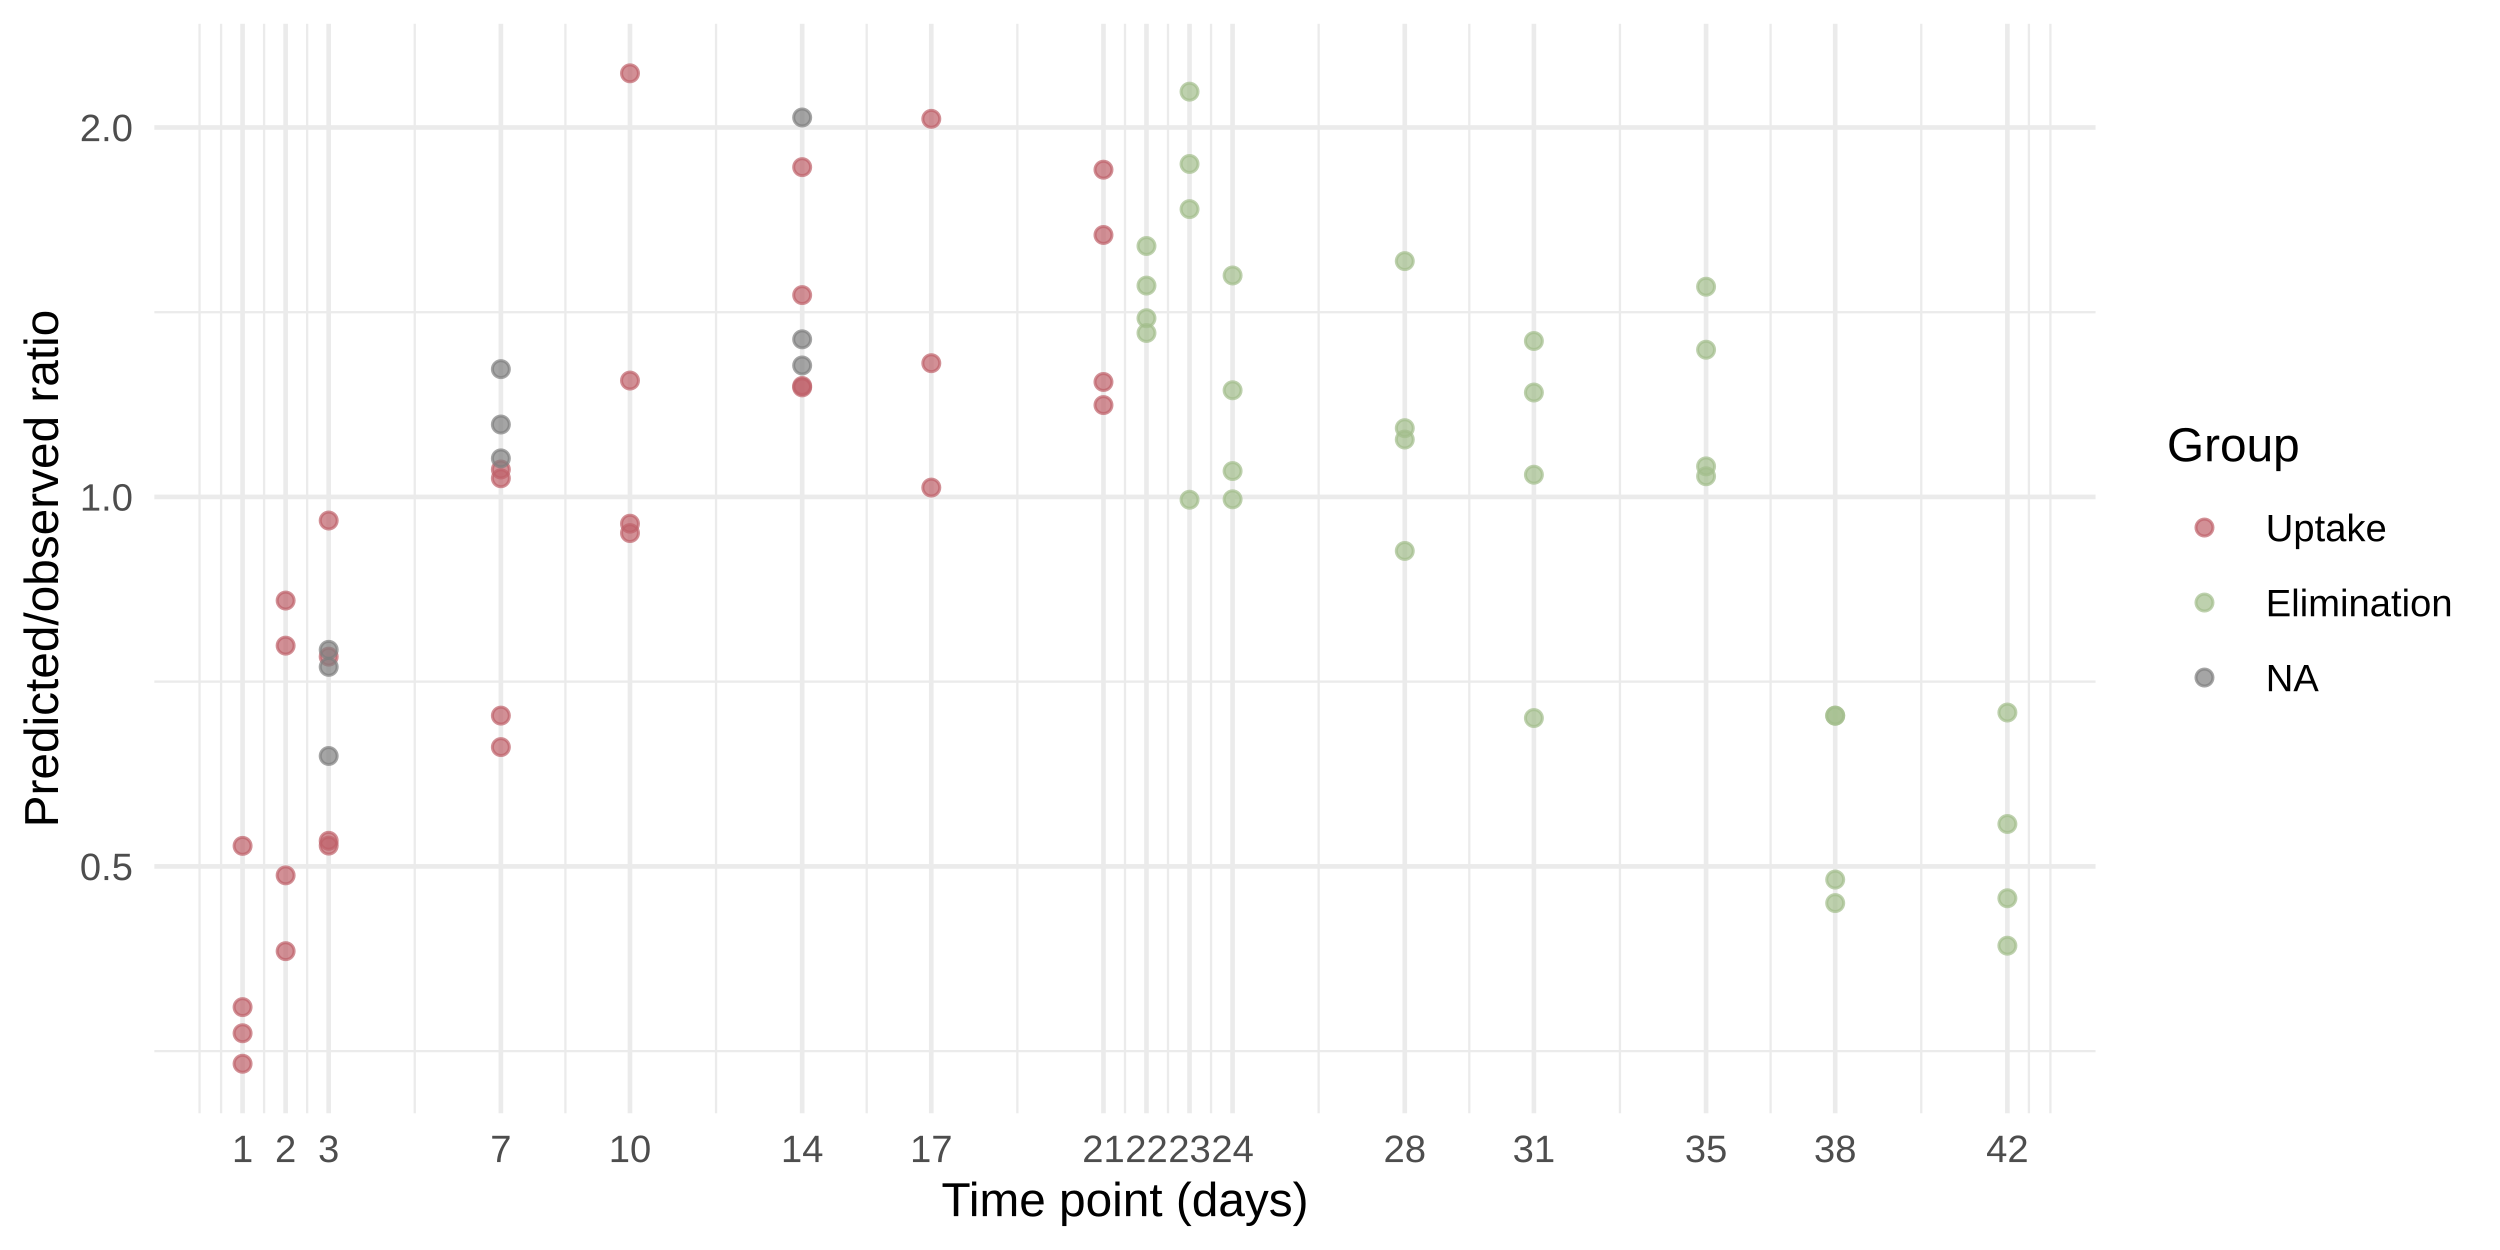
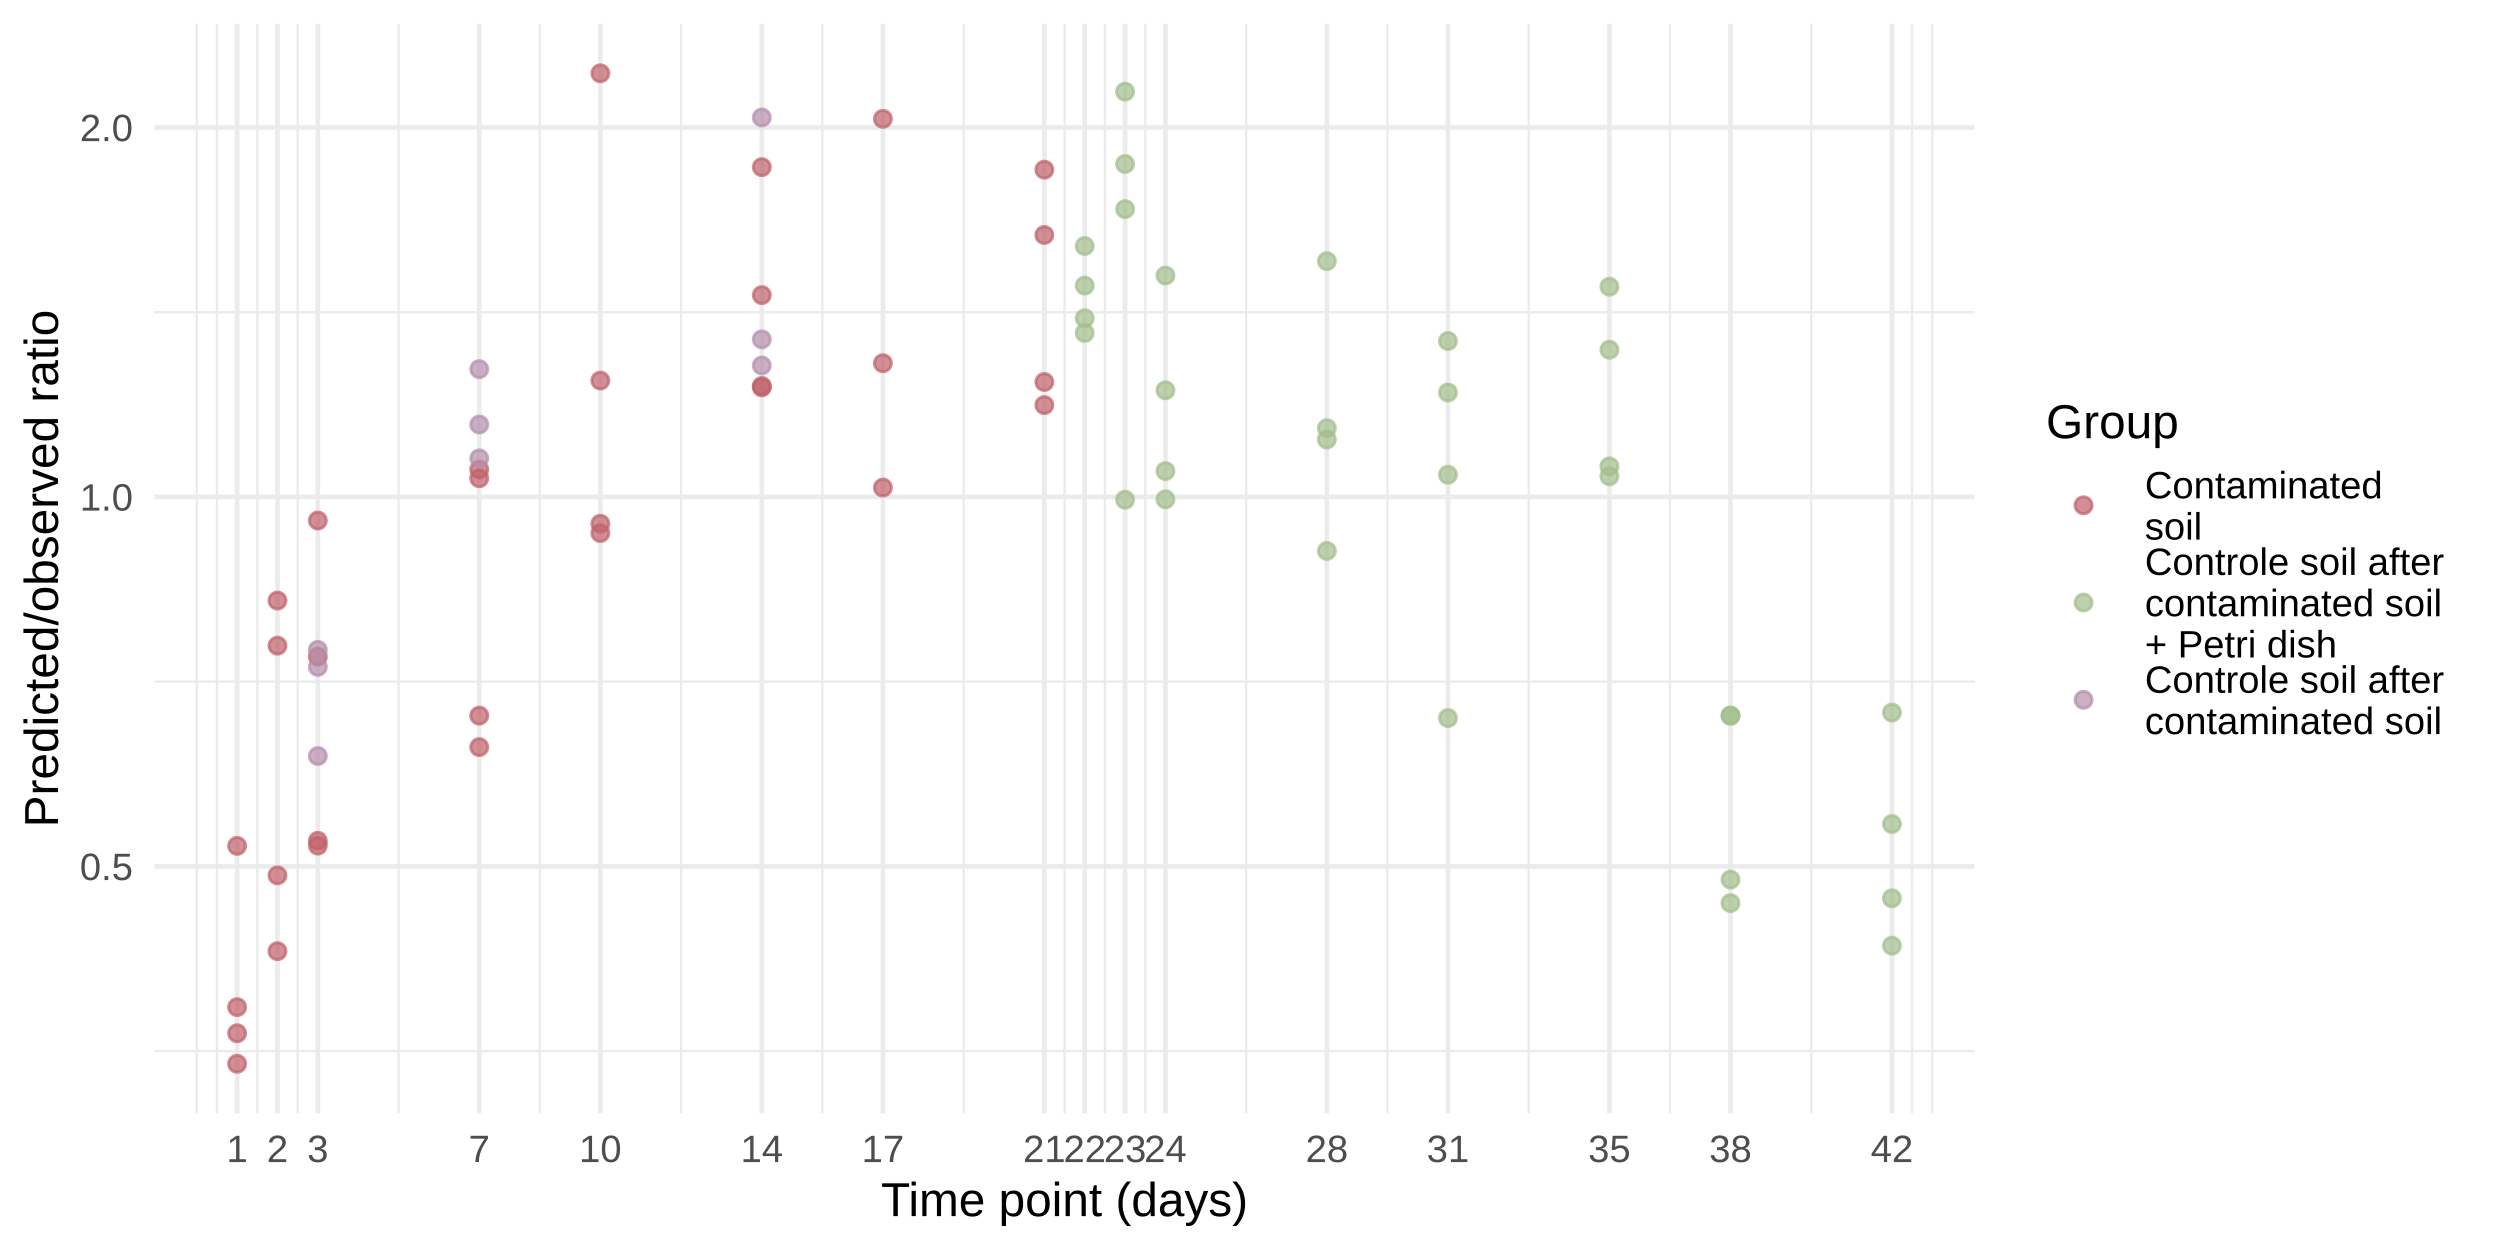
<svg xmlns="http://www.w3.org/2000/svg" width="576.00pt" height="288.00pt" viewBox="0 0 576.00 288.00">
  <g class="svglite">
    <defs>
      <style type="text/css">
    .svglite line, .svglite polyline, .svglite polygon, .svglite path, .svglite rect, .svglite circle {
      fill: none;
      stroke: #000000;
      stroke-linecap: round;
      stroke-linejoin: round;
      stroke-miterlimit: 10.00;
    }
    .svglite text {
      white-space: pre;
    }
    .svglite g.glyphgroup path {
      fill: inherit;
      stroke: none;
    }
  </style>
    </defs>
    <rect width="100%" height="100%" style="stroke: none; fill: #FFFFFF;" />
    <defs>
      <clipPath id="cpMC4wMHw1NzYuMDB8MC4wMHwyODguMDA=">
        <rect x="0.00" y="0.00" width="576.00" height="288.00" />
      </clipPath>
    </defs>
    <g clip-path="url(#cpMC4wMHw1NzYuMDB8MC4wMHwyODguMDA=)">
      <rect x="-0" y="0.00" width="576.00" height="288.00" style="stroke-width: 1.07; stroke: none; fill: #FFFFFF;" />
    </g>
    <defs>
-       <clipPath id="cpMzUuNTZ8NDgyLjgzfDUuNDh8MjU2LjUw">
-         <rect x="35.56" y="5.48" width="447.26" height="251.02" />
+       <clipPath id="cpMzUuNTZ8NDU0Ljk3fDUuNDh8MjU2LjUw">
+         <rect x="35.56" y="5.48" width="419.40" height="251.02" />
      </clipPath>
    </defs>
-     <g clip-path="url(#cpMzUuNTZ8NDgyLjgzfDUuNDh8MjU2LjUw)">
-       <polyline points="35.56,242.18 482.83,242.18 " style="stroke-width: 0.53; stroke: #EBEBEB; stroke-linecap: butt;" />
-       <polyline points="35.56,157.05 482.83,157.05 " style="stroke-width: 0.53; stroke: #EBEBEB; stroke-linecap: butt;" />
-       <polyline points="35.56,71.93 482.83,71.93 " style="stroke-width: 0.53; stroke: #EBEBEB; stroke-linecap: butt;" />
-       <polyline points="45.98,256.50 45.98,5.48 " style="stroke-width: 0.53; stroke: #EBEBEB; stroke-linecap: butt;" />
-       <polyline points="50.94,256.50 50.94,5.48 " style="stroke-width: 0.53; stroke: #EBEBEB; stroke-linecap: butt;" />
-       <polyline points="60.85,256.50 60.85,5.48 " style="stroke-width: 0.53; stroke: #EBEBEB; stroke-linecap: butt;" />
-       <polyline points="70.77,256.50 70.77,5.48 " style="stroke-width: 0.53; stroke: #EBEBEB; stroke-linecap: butt;" />
-       <polyline points="95.56,256.50 95.56,5.48 " style="stroke-width: 0.53; stroke: #EBEBEB; stroke-linecap: butt;" />
-       <polyline points="130.27,256.50 130.27,5.48 " style="stroke-width: 0.53; stroke: #EBEBEB; stroke-linecap: butt;" />
-       <polyline points="164.98,256.50 164.98,5.48 " style="stroke-width: 0.53; stroke: #EBEBEB; stroke-linecap: butt;" />
-       <polyline points="199.69,256.50 199.69,5.48 " style="stroke-width: 0.53; stroke: #EBEBEB; stroke-linecap: butt;" />
-       <polyline points="234.40,256.50 234.40,5.48 " style="stroke-width: 0.53; stroke: #EBEBEB; stroke-linecap: butt;" />
-       <polyline points="259.20,256.50 259.20,5.48 " style="stroke-width: 0.53; stroke: #EBEBEB; stroke-linecap: butt;" />
-       <polyline points="269.11,256.50 269.11,5.48 " style="stroke-width: 0.53; stroke: #EBEBEB; stroke-linecap: butt;" />
-       <polyline points="279.03,256.50 279.03,5.48 " style="stroke-width: 0.53; stroke: #EBEBEB; stroke-linecap: butt;" />
-       <polyline points="303.82,256.50 303.82,5.48 " style="stroke-width: 0.53; stroke: #EBEBEB; stroke-linecap: butt;" />
-       <polyline points="338.53,256.50 338.53,5.48 " style="stroke-width: 0.53; stroke: #EBEBEB; stroke-linecap: butt;" />
-       <polyline points="373.24,256.50 373.24,5.48 " style="stroke-width: 0.53; stroke: #EBEBEB; stroke-linecap: butt;" />
-       <polyline points="407.95,256.50 407.95,5.48 " style="stroke-width: 0.53; stroke: #EBEBEB; stroke-linecap: butt;" />
-       <polyline points="442.66,256.50 442.66,5.48 " style="stroke-width: 0.53; stroke: #EBEBEB; stroke-linecap: butt;" />
-       <polyline points="467.46,256.50 467.46,5.48 " style="stroke-width: 0.53; stroke: #EBEBEB; stroke-linecap: butt;" />
-       <polyline points="472.41,256.50 472.41,5.48 " style="stroke-width: 0.53; stroke: #EBEBEB; stroke-linecap: butt;" />
-       <polyline points="35.56,199.62 482.83,199.62 " style="stroke-width: 1.07; stroke: #EBEBEB; stroke-linecap: butt;" />
-       <polyline points="35.56,114.49 482.83,114.49 " style="stroke-width: 1.07; stroke: #EBEBEB; stroke-linecap: butt;" />
-       <polyline points="35.56,29.37 482.83,29.37 " style="stroke-width: 1.07; stroke: #EBEBEB; stroke-linecap: butt;" />
-       <polyline points="55.89,256.50 55.89,5.48 " style="stroke-width: 1.07; stroke: #EBEBEB; stroke-linecap: butt;" />
-       <polyline points="65.81,256.50 65.81,5.48 " style="stroke-width: 1.07; stroke: #EBEBEB; stroke-linecap: butt;" />
-       <polyline points="75.73,256.50 75.73,5.48 " style="stroke-width: 1.07; stroke: #EBEBEB; stroke-linecap: butt;" />
-       <polyline points="115.40,256.50 115.40,5.48 " style="stroke-width: 1.07; stroke: #EBEBEB; stroke-linecap: butt;" />
-       <polyline points="145.15,256.50 145.15,5.48 " style="stroke-width: 1.07; stroke: #EBEBEB; stroke-linecap: butt;" />
-       <polyline points="184.82,256.50 184.82,5.48 " style="stroke-width: 1.07; stroke: #EBEBEB; stroke-linecap: butt;" />
-       <polyline points="214.57,256.50 214.57,5.48 " style="stroke-width: 1.07; stroke: #EBEBEB; stroke-linecap: butt;" />
-       <polyline points="254.24,256.50 254.24,5.48 " style="stroke-width: 1.07; stroke: #EBEBEB; stroke-linecap: butt;" />
-       <polyline points="264.15,256.50 264.15,5.48 " style="stroke-width: 1.07; stroke: #EBEBEB; stroke-linecap: butt;" />
-       <polyline points="274.07,256.50 274.07,5.48 " style="stroke-width: 1.07; stroke: #EBEBEB; stroke-linecap: butt;" />
-       <polyline points="283.99,256.50 283.99,5.48 " style="stroke-width: 1.07; stroke: #EBEBEB; stroke-linecap: butt;" />
-       <polyline points="323.66,256.50 323.66,5.48 " style="stroke-width: 1.07; stroke: #EBEBEB; stroke-linecap: butt;" />
-       <polyline points="353.41,256.50 353.41,5.48 " style="stroke-width: 1.07; stroke: #EBEBEB; stroke-linecap: butt;" />
-       <polyline points="393.08,256.50 393.08,5.48 " style="stroke-width: 1.07; stroke: #EBEBEB; stroke-linecap: butt;" />
-       <polyline points="422.83,256.50 422.83,5.48 " style="stroke-width: 1.07; stroke: #EBEBEB; stroke-linecap: butt;" />
-       <polyline points="462.50,256.50 462.50,5.48 " style="stroke-width: 1.07; stroke: #EBEBEB; stroke-linecap: butt;" />
-       <circle cx="55.89" cy="232.04" r="1.95" style="stroke-width: 0.71; stroke: #BF616A; stroke-opacity: 0.70; fill: #BF616A; fill-opacity: 0.70;" />
-       <circle cx="55.89" cy="194.89" r="1.95" style="stroke-width: 0.71; stroke: #BF616A; stroke-opacity: 0.70; fill: #BF616A; fill-opacity: 0.70;" />
-       <circle cx="55.89" cy="238.06" r="1.95" style="stroke-width: 0.71; stroke: #BF616A; stroke-opacity: 0.70; fill: #BF616A; fill-opacity: 0.70;" />
-       <circle cx="55.89" cy="245.09" r="1.95" style="stroke-width: 0.71; stroke: #BF616A; stroke-opacity: 0.70; fill: #BF616A; fill-opacity: 0.70;" />
-       <circle cx="65.81" cy="148.76" r="1.95" style="stroke-width: 0.71; stroke: #BF616A; stroke-opacity: 0.70; fill: #BF616A; fill-opacity: 0.70;" />
-       <circle cx="65.81" cy="138.37" r="1.95" style="stroke-width: 0.71; stroke: #BF616A; stroke-opacity: 0.70; fill: #BF616A; fill-opacity: 0.70;" />
-       <circle cx="65.81" cy="201.68" r="1.95" style="stroke-width: 0.71; stroke: #BF616A; stroke-opacity: 0.70; fill: #BF616A; fill-opacity: 0.70;" />
-       <circle cx="65.81" cy="219.15" r="1.95" style="stroke-width: 0.71; stroke: #BF616A; stroke-opacity: 0.70; fill: #BF616A; fill-opacity: 0.70;" />
-       <circle cx="75.73" cy="119.93" r="1.95" style="stroke-width: 0.71; stroke: #BF616A; stroke-opacity: 0.70; fill: #BF616A; fill-opacity: 0.70;" />
-       <circle cx="75.73" cy="151.29" r="1.95" style="stroke-width: 0.71; stroke: #BF616A; stroke-opacity: 0.70; fill: #BF616A; fill-opacity: 0.70;" />
-       <circle cx="75.73" cy="193.72" r="1.95" style="stroke-width: 0.71; stroke: #BF616A; stroke-opacity: 0.70; fill: #BF616A; fill-opacity: 0.70;" />
-       <circle cx="75.73" cy="194.83" r="1.95" style="stroke-width: 0.71; stroke: #BF616A; stroke-opacity: 0.70; fill: #BF616A; fill-opacity: 0.70;" />
-       <circle cx="115.40" cy="108.17" r="1.95" style="stroke-width: 0.71; stroke: #BF616A; stroke-opacity: 0.70; fill: #BF616A; fill-opacity: 0.70;" />
-       <circle cx="115.40" cy="110.19" r="1.95" style="stroke-width: 0.71; stroke: #BF616A; stroke-opacity: 0.70; fill: #BF616A; fill-opacity: 0.70;" />
-       <circle cx="115.40" cy="164.88" r="1.95" style="stroke-width: 0.71; stroke: #BF616A; stroke-opacity: 0.70; fill: #BF616A; fill-opacity: 0.70;" />
-       <circle cx="115.40" cy="172.13" r="1.95" style="stroke-width: 0.71; stroke: #BF616A; stroke-opacity: 0.70; fill: #BF616A; fill-opacity: 0.70;" />
-       <circle cx="145.15" cy="87.68" r="1.95" style="stroke-width: 0.71; stroke: #BF616A; stroke-opacity: 0.70; fill: #BF616A; fill-opacity: 0.70;" />
-       <circle cx="145.15" cy="16.89" r="1.95" style="stroke-width: 0.71; stroke: #BF616A; stroke-opacity: 0.70; fill: #BF616A; fill-opacity: 0.70;" />
-       <circle cx="145.15" cy="122.82" r="1.95" style="stroke-width: 0.71; stroke: #BF616A; stroke-opacity: 0.70; fill: #BF616A; fill-opacity: 0.70;" />
-       <circle cx="145.15" cy="120.66" r="1.95" style="stroke-width: 0.71; stroke: #BF616A; stroke-opacity: 0.70; fill: #BF616A; fill-opacity: 0.70;" />
-       <circle cx="184.82" cy="67.99" r="1.95" style="stroke-width: 0.71; stroke: #BF616A; stroke-opacity: 0.70; fill: #BF616A; fill-opacity: 0.70;" />
-       <circle cx="184.82" cy="38.51" r="1.95" style="stroke-width: 0.71; stroke: #BF616A; stroke-opacity: 0.70; fill: #BF616A; fill-opacity: 0.70;" />
-       <circle cx="184.82" cy="89.25" r="1.95" style="stroke-width: 0.71; stroke: #BF616A; stroke-opacity: 0.70; fill: #BF616A; fill-opacity: 0.70;" />
-       <circle cx="184.82" cy="88.93" r="1.95" style="stroke-width: 0.71; stroke: #BF616A; stroke-opacity: 0.70; fill: #BF616A; fill-opacity: 0.70;" />
-       <circle cx="214.57" cy="27.38" r="1.95" style="stroke-width: 0.71; stroke: #BF616A; stroke-opacity: 0.70; fill: #BF616A; fill-opacity: 0.70;" />
-       <circle cx="214.57" cy="112.34" r="1.95" style="stroke-width: 0.71; stroke: #BF616A; stroke-opacity: 0.70; fill: #BF616A; fill-opacity: 0.70;" />
-       <circle cx="214.57" cy="83.68" r="1.95" style="stroke-width: 0.71; stroke: #BF616A; stroke-opacity: 0.70; fill: #BF616A; fill-opacity: 0.70;" />
-       <circle cx="254.24" cy="39.10" r="1.95" style="stroke-width: 0.71; stroke: #BF616A; stroke-opacity: 0.70; fill: #BF616A; fill-opacity: 0.70;" />
-       <circle cx="254.24" cy="88.01" r="1.95" style="stroke-width: 0.71; stroke: #BF616A; stroke-opacity: 0.70; fill: #BF616A; fill-opacity: 0.70;" />
-       <circle cx="254.24" cy="54.14" r="1.95" style="stroke-width: 0.71; stroke: #BF616A; stroke-opacity: 0.70; fill: #BF616A; fill-opacity: 0.70;" />
-       <circle cx="254.24" cy="93.33" r="1.95" style="stroke-width: 0.71; stroke: #BF616A; stroke-opacity: 0.70; fill: #BF616A; fill-opacity: 0.70;" />
-       <circle cx="264.15" cy="65.80" r="1.95" style="stroke-width: 0.71; stroke: #A3BE8C; stroke-opacity: 0.70; fill: #A3BE8C; fill-opacity: 0.70;" />
-       <circle cx="264.15" cy="76.72" r="1.95" style="stroke-width: 0.71; stroke: #A3BE8C; stroke-opacity: 0.70; fill: #A3BE8C; fill-opacity: 0.70;" />
-       <circle cx="264.15" cy="73.32" r="1.95" style="stroke-width: 0.71; stroke: #A3BE8C; stroke-opacity: 0.70; fill: #A3BE8C; fill-opacity: 0.70;" />
-       <circle cx="264.15" cy="56.68" r="1.95" style="stroke-width: 0.71; stroke: #A3BE8C; stroke-opacity: 0.70; fill: #A3BE8C; fill-opacity: 0.70;" />
-       <circle cx="274.07" cy="115.14" r="1.95" style="stroke-width: 0.71; stroke: #A3BE8C; stroke-opacity: 0.70; fill: #A3BE8C; fill-opacity: 0.70;" />
-       <circle cx="274.07" cy="48.18" r="1.95" style="stroke-width: 0.71; stroke: #A3BE8C; stroke-opacity: 0.70; fill: #A3BE8C; fill-opacity: 0.70;" />
-       <circle cx="274.07" cy="21.12" r="1.95" style="stroke-width: 0.71; stroke: #A3BE8C; stroke-opacity: 0.70; fill: #A3BE8C; fill-opacity: 0.70;" />
-       <circle cx="274.07" cy="37.78" r="1.95" style="stroke-width: 0.71; stroke: #A3BE8C; stroke-opacity: 0.70; fill: #A3BE8C; fill-opacity: 0.70;" />
-       <circle cx="283.99" cy="63.47" r="1.95" style="stroke-width: 0.71; stroke: #A3BE8C; stroke-opacity: 0.70; fill: #A3BE8C; fill-opacity: 0.70;" />
-       <circle cx="283.99" cy="108.53" r="1.95" style="stroke-width: 0.71; stroke: #A3BE8C; stroke-opacity: 0.70; fill: #A3BE8C; fill-opacity: 0.70;" />
-       <circle cx="283.99" cy="89.92" r="1.95" style="stroke-width: 0.71; stroke: #A3BE8C; stroke-opacity: 0.70; fill: #A3BE8C; fill-opacity: 0.70;" />
-       <circle cx="283.99" cy="115.04" r="1.95" style="stroke-width: 0.71; stroke: #A3BE8C; stroke-opacity: 0.70; fill: #A3BE8C; fill-opacity: 0.70;" />
-       <circle cx="323.66" cy="126.94" r="1.95" style="stroke-width: 0.71; stroke: #A3BE8C; stroke-opacity: 0.70; fill: #A3BE8C; fill-opacity: 0.70;" />
-       <circle cx="323.66" cy="60.16" r="1.95" style="stroke-width: 0.71; stroke: #A3BE8C; stroke-opacity: 0.70; fill: #A3BE8C; fill-opacity: 0.70;" />
-       <circle cx="323.66" cy="98.65" r="1.95" style="stroke-width: 0.71; stroke: #A3BE8C; stroke-opacity: 0.70; fill: #A3BE8C; fill-opacity: 0.70;" />
-       <circle cx="323.66" cy="101.27" r="1.95" style="stroke-width: 0.71; stroke: #A3BE8C; stroke-opacity: 0.70; fill: #A3BE8C; fill-opacity: 0.70;" />
-       <circle cx="353.41" cy="165.44" r="1.95" style="stroke-width: 0.71; stroke: #A3BE8C; stroke-opacity: 0.70; fill: #A3BE8C; fill-opacity: 0.70;" />
-       <circle cx="353.41" cy="78.57" r="1.95" style="stroke-width: 0.71; stroke: #A3BE8C; stroke-opacity: 0.70; fill: #A3BE8C; fill-opacity: 0.70;" />
-       <circle cx="353.41" cy="90.44" r="1.95" style="stroke-width: 0.71; stroke: #A3BE8C; stroke-opacity: 0.70; fill: #A3BE8C; fill-opacity: 0.70;" />
-       <circle cx="353.41" cy="109.38" r="1.95" style="stroke-width: 0.71; stroke: #A3BE8C; stroke-opacity: 0.70; fill: #A3BE8C; fill-opacity: 0.70;" />
-       <circle cx="393.08" cy="80.58" r="1.95" style="stroke-width: 0.71; stroke: #A3BE8C; stroke-opacity: 0.70; fill: #A3BE8C; fill-opacity: 0.70;" />
-       <circle cx="393.08" cy="109.73" r="1.95" style="stroke-width: 0.71; stroke: #A3BE8C; stroke-opacity: 0.70; fill: #A3BE8C; fill-opacity: 0.70;" />
-       <circle cx="393.08" cy="107.45" r="1.95" style="stroke-width: 0.71; stroke: #A3BE8C; stroke-opacity: 0.70; fill: #A3BE8C; fill-opacity: 0.70;" />
-       <circle cx="393.08" cy="66.06" r="1.95" style="stroke-width: 0.71; stroke: #A3BE8C; stroke-opacity: 0.70; fill: #A3BE8C; fill-opacity: 0.70;" />
-       <circle cx="422.83" cy="202.66" r="1.95" style="stroke-width: 0.71; stroke: #A3BE8C; stroke-opacity: 0.70; fill: #A3BE8C; fill-opacity: 0.70;" />
-       <circle cx="422.83" cy="208.07" r="1.95" style="stroke-width: 0.71; stroke: #A3BE8C; stroke-opacity: 0.70; fill: #A3BE8C; fill-opacity: 0.70;" />
-       <circle cx="422.83" cy="164.92" r="1.95" style="stroke-width: 0.71; stroke: #A3BE8C; stroke-opacity: 0.70; fill: #A3BE8C; fill-opacity: 0.70;" />
-       <circle cx="422.83" cy="164.86" r="1.95" style="stroke-width: 0.71; stroke: #A3BE8C; stroke-opacity: 0.70; fill: #A3BE8C; fill-opacity: 0.70;" />
-       <circle cx="462.50" cy="217.89" r="1.95" style="stroke-width: 0.71; stroke: #A3BE8C; stroke-opacity: 0.70; fill: #A3BE8C; fill-opacity: 0.70;" />
-       <circle cx="462.50" cy="164.17" r="1.95" style="stroke-width: 0.71; stroke: #A3BE8C; stroke-opacity: 0.70; fill: #A3BE8C; fill-opacity: 0.70;" />
-       <circle cx="462.50" cy="189.85" r="1.95" style="stroke-width: 0.71; stroke: #A3BE8C; stroke-opacity: 0.70; fill: #A3BE8C; fill-opacity: 0.70;" />
-       <circle cx="462.50" cy="206.96" r="1.95" style="stroke-width: 0.71; stroke: #A3BE8C; stroke-opacity: 0.70; fill: #A3BE8C; fill-opacity: 0.70;" />
-       <circle cx="75.73" cy="153.65" r="1.95" style="stroke-width: 0.71; stroke: #7F7F7F; stroke-opacity: 0.70; fill: #7F7F7F; fill-opacity: 0.70;" />
-       <circle cx="75.73" cy="149.72" r="1.95" style="stroke-width: 0.71; stroke: #7F7F7F; stroke-opacity: 0.70; fill: #7F7F7F; fill-opacity: 0.70;" />
-       <circle cx="75.73" cy="174.18" r="1.95" style="stroke-width: 0.71; stroke: #7F7F7F; stroke-opacity: 0.70; fill: #7F7F7F; fill-opacity: 0.70;" />
-       <circle cx="115.40" cy="85.05" r="1.95" style="stroke-width: 0.71; stroke: #7F7F7F; stroke-opacity: 0.70; fill: #7F7F7F; fill-opacity: 0.70;" />
-       <circle cx="115.40" cy="105.61" r="1.95" style="stroke-width: 0.71; stroke: #7F7F7F; stroke-opacity: 0.70; fill: #7F7F7F; fill-opacity: 0.70;" />
-       <circle cx="115.40" cy="97.81" r="1.95" style="stroke-width: 0.71; stroke: #7F7F7F; stroke-opacity: 0.70; fill: #7F7F7F; fill-opacity: 0.70;" />
-       <circle cx="184.82" cy="84.21" r="1.95" style="stroke-width: 0.71; stroke: #7F7F7F; stroke-opacity: 0.70; fill: #7F7F7F; fill-opacity: 0.70;" />
-       <circle cx="184.82" cy="27.07" r="1.95" style="stroke-width: 0.71; stroke: #7F7F7F; stroke-opacity: 0.70; fill: #7F7F7F; fill-opacity: 0.70;" />
-       <circle cx="184.82" cy="78.18" r="1.95" style="stroke-width: 0.71; stroke: #7F7F7F; stroke-opacity: 0.70; fill: #7F7F7F; fill-opacity: 0.70;" />
+     <g clip-path="url(#cpMzUuNTZ8NDU0Ljk3fDUuNDh8MjU2LjUw)">
+       <polyline points="35.56,242.18 454.97,242.18 " style="stroke-width: 0.53; stroke: #EBEBEB; stroke-linecap: butt;" />
+       <polyline points="35.56,157.05 454.97,157.05 " style="stroke-width: 0.53; stroke: #EBEBEB; stroke-linecap: butt;" />
+       <polyline points="35.56,71.93 454.97,71.93 " style="stroke-width: 0.53; stroke: #EBEBEB; stroke-linecap: butt;" />
+       <polyline points="45.33,256.50 45.33,5.48 " style="stroke-width: 0.53; stroke: #EBEBEB; stroke-linecap: butt;" />
+       <polyline points="49.98,256.50 49.98,5.48 " style="stroke-width: 0.53; stroke: #EBEBEB; stroke-linecap: butt;" />
+       <polyline points="59.28,256.50 59.28,5.48 " style="stroke-width: 0.53; stroke: #EBEBEB; stroke-linecap: butt;" />
+       <polyline points="68.58,256.50 68.58,5.48 " style="stroke-width: 0.53; stroke: #EBEBEB; stroke-linecap: butt;" />
+       <polyline points="91.83,256.50 91.83,5.48 " style="stroke-width: 0.53; stroke: #EBEBEB; stroke-linecap: butt;" />
+       <polyline points="124.37,256.50 124.37,5.48 " style="stroke-width: 0.53; stroke: #EBEBEB; stroke-linecap: butt;" />
+       <polyline points="156.92,256.50 156.92,5.48 " style="stroke-width: 0.53; stroke: #EBEBEB; stroke-linecap: butt;" />
+       <polyline points="189.47,256.50 189.47,5.48 " style="stroke-width: 0.53; stroke: #EBEBEB; stroke-linecap: butt;" />
+       <polyline points="222.02,256.50 222.02,5.48 " style="stroke-width: 0.53; stroke: #EBEBEB; stroke-linecap: butt;" />
+       <polyline points="245.27,256.50 245.27,5.48 " style="stroke-width: 0.53; stroke: #EBEBEB; stroke-linecap: butt;" />
+       <polyline points="254.57,256.50 254.57,5.48 " style="stroke-width: 0.53; stroke: #EBEBEB; stroke-linecap: butt;" />
+       <polyline points="263.87,256.50 263.87,5.48 " style="stroke-width: 0.53; stroke: #EBEBEB; stroke-linecap: butt;" />
+       <polyline points="287.11,256.50 287.11,5.48 " style="stroke-width: 0.53; stroke: #EBEBEB; stroke-linecap: butt;" />
+       <polyline points="319.66,256.50 319.66,5.48 " style="stroke-width: 0.53; stroke: #EBEBEB; stroke-linecap: butt;" />
+       <polyline points="352.21,256.50 352.21,5.48 " style="stroke-width: 0.53; stroke: #EBEBEB; stroke-linecap: butt;" />
+       <polyline points="384.76,256.50 384.76,5.48 " style="stroke-width: 0.53; stroke: #EBEBEB; stroke-linecap: butt;" />
+       <polyline points="417.31,256.50 417.31,5.48 " style="stroke-width: 0.53; stroke: #EBEBEB; stroke-linecap: butt;" />
+       <polyline points="440.55,256.50 440.55,5.48 " style="stroke-width: 0.53; stroke: #EBEBEB; stroke-linecap: butt;" />
+       <polyline points="445.20,256.50 445.20,5.48 " style="stroke-width: 0.53; stroke: #EBEBEB; stroke-linecap: butt;" />
+       <polyline points="35.56,199.62 454.97,199.62 " style="stroke-width: 1.07; stroke: #EBEBEB; stroke-linecap: butt;" />
+       <polyline points="35.56,114.49 454.97,114.49 " style="stroke-width: 1.07; stroke: #EBEBEB; stroke-linecap: butt;" />
+       <polyline points="35.56,29.37 454.97,29.37 " style="stroke-width: 1.07; stroke: #EBEBEB; stroke-linecap: butt;" />
+       <polyline points="54.63,256.50 54.63,5.48 " style="stroke-width: 1.07; stroke: #EBEBEB; stroke-linecap: butt;" />
+       <polyline points="63.93,256.50 63.93,5.48 " style="stroke-width: 1.07; stroke: #EBEBEB; stroke-linecap: butt;" />
+       <polyline points="73.23,256.50 73.23,5.48 " style="stroke-width: 1.07; stroke: #EBEBEB; stroke-linecap: butt;" />
+       <polyline points="110.42,256.50 110.42,5.48 " style="stroke-width: 1.07; stroke: #EBEBEB; stroke-linecap: butt;" />
+       <polyline points="138.32,256.50 138.32,5.48 " style="stroke-width: 1.07; stroke: #EBEBEB; stroke-linecap: butt;" />
+       <polyline points="175.52,256.50 175.52,5.48 " style="stroke-width: 1.07; stroke: #EBEBEB; stroke-linecap: butt;" />
+       <polyline points="203.42,256.50 203.42,5.48 " style="stroke-width: 1.07; stroke: #EBEBEB; stroke-linecap: butt;" />
+       <polyline points="240.62,256.50 240.62,5.48 " style="stroke-width: 1.07; stroke: #EBEBEB; stroke-linecap: butt;" />
+       <polyline points="249.92,256.50 249.92,5.48 " style="stroke-width: 1.07; stroke: #EBEBEB; stroke-linecap: butt;" />
+       <polyline points="259.22,256.50 259.22,5.48 " style="stroke-width: 1.07; stroke: #EBEBEB; stroke-linecap: butt;" />
+       <polyline points="268.52,256.50 268.52,5.48 " style="stroke-width: 1.07; stroke: #EBEBEB; stroke-linecap: butt;" />
+       <polyline points="305.71,256.50 305.71,5.48 " style="stroke-width: 1.07; stroke: #EBEBEB; stroke-linecap: butt;" />
+       <polyline points="333.61,256.50 333.61,5.48 " style="stroke-width: 1.07; stroke: #EBEBEB; stroke-linecap: butt;" />
+       <polyline points="370.81,256.50 370.81,5.48 " style="stroke-width: 1.07; stroke: #EBEBEB; stroke-linecap: butt;" />
+       <polyline points="398.71,256.50 398.71,5.48 " style="stroke-width: 1.07; stroke: #EBEBEB; stroke-linecap: butt;" />
+       <polyline points="435.90,256.50 435.90,5.48 " style="stroke-width: 1.07; stroke: #EBEBEB; stroke-linecap: butt;" />
+       <circle cx="54.63" cy="232.04" r="1.95" style="stroke-width: 0.71; stroke: #BF616A; stroke-opacity: 0.70; fill: #BF616A; fill-opacity: 0.70;" />
+       <circle cx="54.63" cy="194.89" r="1.95" style="stroke-width: 0.71; stroke: #BF616A; stroke-opacity: 0.70; fill: #BF616A; fill-opacity: 0.70;" />
+       <circle cx="54.63" cy="238.06" r="1.95" style="stroke-width: 0.71; stroke: #BF616A; stroke-opacity: 0.70; fill: #BF616A; fill-opacity: 0.70;" />
+       <circle cx="54.63" cy="245.09" r="1.95" style="stroke-width: 0.71; stroke: #BF616A; stroke-opacity: 0.70; fill: #BF616A; fill-opacity: 0.70;" />
+       <circle cx="63.93" cy="148.76" r="1.95" style="stroke-width: 0.71; stroke: #BF616A; stroke-opacity: 0.70; fill: #BF616A; fill-opacity: 0.70;" />
+       <circle cx="63.93" cy="138.37" r="1.95" style="stroke-width: 0.71; stroke: #BF616A; stroke-opacity: 0.70; fill: #BF616A; fill-opacity: 0.70;" />
+       <circle cx="63.93" cy="201.68" r="1.95" style="stroke-width: 0.71; stroke: #BF616A; stroke-opacity: 0.70; fill: #BF616A; fill-opacity: 0.70;" />
+       <circle cx="63.93" cy="219.15" r="1.95" style="stroke-width: 0.71; stroke: #BF616A; stroke-opacity: 0.70; fill: #BF616A; fill-opacity: 0.70;" />
+       <circle cx="73.23" cy="119.93" r="1.95" style="stroke-width: 0.71; stroke: #BF616A; stroke-opacity: 0.70; fill: #BF616A; fill-opacity: 0.70;" />
+       <circle cx="73.23" cy="151.29" r="1.95" style="stroke-width: 0.71; stroke: #BF616A; stroke-opacity: 0.70; fill: #BF616A; fill-opacity: 0.70;" />
+       <circle cx="73.23" cy="193.72" r="1.95" style="stroke-width: 0.71; stroke: #BF616A; stroke-opacity: 0.70; fill: #BF616A; fill-opacity: 0.70;" />
+       <circle cx="73.23" cy="194.83" r="1.95" style="stroke-width: 0.71; stroke: #BF616A; stroke-opacity: 0.70; fill: #BF616A; fill-opacity: 0.70;" />
+       <circle cx="110.42" cy="108.17" r="1.95" style="stroke-width: 0.71; stroke: #BF616A; stroke-opacity: 0.70; fill: #BF616A; fill-opacity: 0.70;" />
+       <circle cx="110.42" cy="110.19" r="1.95" style="stroke-width: 0.71; stroke: #BF616A; stroke-opacity: 0.70; fill: #BF616A; fill-opacity: 0.70;" />
+       <circle cx="110.42" cy="164.88" r="1.95" style="stroke-width: 0.71; stroke: #BF616A; stroke-opacity: 0.70; fill: #BF616A; fill-opacity: 0.70;" />
+       <circle cx="110.42" cy="172.13" r="1.95" style="stroke-width: 0.71; stroke: #BF616A; stroke-opacity: 0.70; fill: #BF616A; fill-opacity: 0.70;" />
+       <circle cx="138.32" cy="87.68" r="1.95" style="stroke-width: 0.71; stroke: #BF616A; stroke-opacity: 0.70; fill: #BF616A; fill-opacity: 0.70;" />
+       <circle cx="138.32" cy="16.89" r="1.95" style="stroke-width: 0.71; stroke: #BF616A; stroke-opacity: 0.70; fill: #BF616A; fill-opacity: 0.70;" />
+       <circle cx="138.32" cy="122.82" r="1.95" style="stroke-width: 0.71; stroke: #BF616A; stroke-opacity: 0.70; fill: #BF616A; fill-opacity: 0.70;" />
+       <circle cx="138.32" cy="120.66" r="1.95" style="stroke-width: 0.71; stroke: #BF616A; stroke-opacity: 0.70; fill: #BF616A; fill-opacity: 0.70;" />
+       <circle cx="175.52" cy="67.99" r="1.95" style="stroke-width: 0.71; stroke: #BF616A; stroke-opacity: 0.70; fill: #BF616A; fill-opacity: 0.70;" />
+       <circle cx="175.52" cy="38.51" r="1.95" style="stroke-width: 0.71; stroke: #BF616A; stroke-opacity: 0.70; fill: #BF616A; fill-opacity: 0.70;" />
+       <circle cx="175.52" cy="89.25" r="1.95" style="stroke-width: 0.71; stroke: #BF616A; stroke-opacity: 0.70; fill: #BF616A; fill-opacity: 0.70;" />
+       <circle cx="175.52" cy="88.93" r="1.95" style="stroke-width: 0.71; stroke: #BF616A; stroke-opacity: 0.70; fill: #BF616A; fill-opacity: 0.70;" />
+       <circle cx="203.42" cy="27.38" r="1.95" style="stroke-width: 0.71; stroke: #BF616A; stroke-opacity: 0.70; fill: #BF616A; fill-opacity: 0.70;" />
+       <circle cx="203.42" cy="112.34" r="1.95" style="stroke-width: 0.71; stroke: #BF616A; stroke-opacity: 0.70; fill: #BF616A; fill-opacity: 0.70;" />
+       <circle cx="203.42" cy="83.68" r="1.95" style="stroke-width: 0.71; stroke: #BF616A; stroke-opacity: 0.70; fill: #BF616A; fill-opacity: 0.70;" />
+       <circle cx="240.62" cy="39.10" r="1.95" style="stroke-width: 0.71; stroke: #BF616A; stroke-opacity: 0.70; fill: #BF616A; fill-opacity: 0.70;" />
+       <circle cx="240.62" cy="88.01" r="1.95" style="stroke-width: 0.71; stroke: #BF616A; stroke-opacity: 0.70; fill: #BF616A; fill-opacity: 0.70;" />
+       <circle cx="240.62" cy="54.14" r="1.95" style="stroke-width: 0.71; stroke: #BF616A; stroke-opacity: 0.70; fill: #BF616A; fill-opacity: 0.70;" />
+       <circle cx="240.62" cy="93.33" r="1.95" style="stroke-width: 0.71; stroke: #BF616A; stroke-opacity: 0.70; fill: #BF616A; fill-opacity: 0.70;" />
+       <circle cx="249.92" cy="65.80" r="1.95" style="stroke-width: 0.71; stroke: #A3BE8C; stroke-opacity: 0.70; fill: #A3BE8C; fill-opacity: 0.70;" />
+       <circle cx="249.92" cy="76.72" r="1.95" style="stroke-width: 0.71; stroke: #A3BE8C; stroke-opacity: 0.70; fill: #A3BE8C; fill-opacity: 0.70;" />
+       <circle cx="249.92" cy="73.32" r="1.95" style="stroke-width: 0.71; stroke: #A3BE8C; stroke-opacity: 0.70; fill: #A3BE8C; fill-opacity: 0.70;" />
+       <circle cx="249.92" cy="56.68" r="1.95" style="stroke-width: 0.71; stroke: #A3BE8C; stroke-opacity: 0.70; fill: #A3BE8C; fill-opacity: 0.70;" />
+       <circle cx="259.22" cy="115.14" r="1.95" style="stroke-width: 0.71; stroke: #A3BE8C; stroke-opacity: 0.70; fill: #A3BE8C; fill-opacity: 0.70;" />
+       <circle cx="259.22" cy="48.18" r="1.95" style="stroke-width: 0.71; stroke: #A3BE8C; stroke-opacity: 0.70; fill: #A3BE8C; fill-opacity: 0.70;" />
+       <circle cx="259.22" cy="21.12" r="1.95" style="stroke-width: 0.71; stroke: #A3BE8C; stroke-opacity: 0.70; fill: #A3BE8C; fill-opacity: 0.70;" />
+       <circle cx="259.22" cy="37.78" r="1.95" style="stroke-width: 0.71; stroke: #A3BE8C; stroke-opacity: 0.70; fill: #A3BE8C; fill-opacity: 0.70;" />
+       <circle cx="268.52" cy="63.47" r="1.95" style="stroke-width: 0.71; stroke: #A3BE8C; stroke-opacity: 0.70; fill: #A3BE8C; fill-opacity: 0.70;" />
+       <circle cx="268.52" cy="108.53" r="1.95" style="stroke-width: 0.71; stroke: #A3BE8C; stroke-opacity: 0.70; fill: #A3BE8C; fill-opacity: 0.70;" />
+       <circle cx="268.52" cy="89.92" r="1.95" style="stroke-width: 0.71; stroke: #A3BE8C; stroke-opacity: 0.70; fill: #A3BE8C; fill-opacity: 0.70;" />
+       <circle cx="268.52" cy="115.04" r="1.95" style="stroke-width: 0.71; stroke: #A3BE8C; stroke-opacity: 0.70; fill: #A3BE8C; fill-opacity: 0.70;" />
+       <circle cx="305.71" cy="126.94" r="1.95" style="stroke-width: 0.71; stroke: #A3BE8C; stroke-opacity: 0.70; fill: #A3BE8C; fill-opacity: 0.70;" />
+       <circle cx="305.71" cy="60.16" r="1.95" style="stroke-width: 0.71; stroke: #A3BE8C; stroke-opacity: 0.70; fill: #A3BE8C; fill-opacity: 0.70;" />
+       <circle cx="305.71" cy="98.65" r="1.95" style="stroke-width: 0.71; stroke: #A3BE8C; stroke-opacity: 0.70; fill: #A3BE8C; fill-opacity: 0.70;" />
+       <circle cx="305.71" cy="101.27" r="1.95" style="stroke-width: 0.71; stroke: #A3BE8C; stroke-opacity: 0.70; fill: #A3BE8C; fill-opacity: 0.70;" />
+       <circle cx="333.61" cy="165.44" r="1.95" style="stroke-width: 0.71; stroke: #A3BE8C; stroke-opacity: 0.70; fill: #A3BE8C; fill-opacity: 0.70;" />
+       <circle cx="333.61" cy="78.57" r="1.95" style="stroke-width: 0.71; stroke: #A3BE8C; stroke-opacity: 0.70; fill: #A3BE8C; fill-opacity: 0.70;" />
+       <circle cx="333.61" cy="90.44" r="1.95" style="stroke-width: 0.71; stroke: #A3BE8C; stroke-opacity: 0.70; fill: #A3BE8C; fill-opacity: 0.70;" />
+       <circle cx="333.61" cy="109.38" r="1.95" style="stroke-width: 0.71; stroke: #A3BE8C; stroke-opacity: 0.70; fill: #A3BE8C; fill-opacity: 0.70;" />
+       <circle cx="370.81" cy="80.58" r="1.95" style="stroke-width: 0.71; stroke: #A3BE8C; stroke-opacity: 0.70; fill: #A3BE8C; fill-opacity: 0.70;" />
+       <circle cx="370.81" cy="109.73" r="1.95" style="stroke-width: 0.71; stroke: #A3BE8C; stroke-opacity: 0.70; fill: #A3BE8C; fill-opacity: 0.70;" />
+       <circle cx="370.81" cy="107.45" r="1.95" style="stroke-width: 0.71; stroke: #A3BE8C; stroke-opacity: 0.70; fill: #A3BE8C; fill-opacity: 0.70;" />
+       <circle cx="370.81" cy="66.06" r="1.95" style="stroke-width: 0.71; stroke: #A3BE8C; stroke-opacity: 0.70; fill: #A3BE8C; fill-opacity: 0.70;" />
+       <circle cx="398.71" cy="202.66" r="1.95" style="stroke-width: 0.71; stroke: #A3BE8C; stroke-opacity: 0.70; fill: #A3BE8C; fill-opacity: 0.70;" />
+       <circle cx="398.71" cy="208.07" r="1.95" style="stroke-width: 0.71; stroke: #A3BE8C; stroke-opacity: 0.70; fill: #A3BE8C; fill-opacity: 0.70;" />
+       <circle cx="398.71" cy="164.92" r="1.95" style="stroke-width: 0.71; stroke: #A3BE8C; stroke-opacity: 0.70; fill: #A3BE8C; fill-opacity: 0.70;" />
+       <circle cx="398.71" cy="164.86" r="1.95" style="stroke-width: 0.71; stroke: #A3BE8C; stroke-opacity: 0.70; fill: #A3BE8C; fill-opacity: 0.70;" />
+       <circle cx="435.90" cy="217.89" r="1.95" style="stroke-width: 0.71; stroke: #A3BE8C; stroke-opacity: 0.70; fill: #A3BE8C; fill-opacity: 0.70;" />
+       <circle cx="435.90" cy="164.17" r="1.95" style="stroke-width: 0.71; stroke: #A3BE8C; stroke-opacity: 0.70; fill: #A3BE8C; fill-opacity: 0.70;" />
+       <circle cx="435.90" cy="189.85" r="1.95" style="stroke-width: 0.71; stroke: #A3BE8C; stroke-opacity: 0.70; fill: #A3BE8C; fill-opacity: 0.70;" />
+       <circle cx="435.90" cy="206.96" r="1.95" style="stroke-width: 0.71; stroke: #A3BE8C; stroke-opacity: 0.70; fill: #A3BE8C; fill-opacity: 0.70;" />
+       <circle cx="73.23" cy="153.65" r="1.95" style="stroke-width: 0.71; stroke: #B48EAD; stroke-opacity: 0.70; fill: #B48EAD; fill-opacity: 0.70;" />
+       <circle cx="73.23" cy="149.72" r="1.95" style="stroke-width: 0.71; stroke: #B48EAD; stroke-opacity: 0.70; fill: #B48EAD; fill-opacity: 0.70;" />
+       <circle cx="73.23" cy="174.18" r="1.95" style="stroke-width: 0.71; stroke: #B48EAD; stroke-opacity: 0.70; fill: #B48EAD; fill-opacity: 0.70;" />
+       <circle cx="110.42" cy="85.05" r="1.95" style="stroke-width: 0.71; stroke: #B48EAD; stroke-opacity: 0.70; fill: #B48EAD; fill-opacity: 0.70;" />
+       <circle cx="110.42" cy="105.61" r="1.95" style="stroke-width: 0.71; stroke: #B48EAD; stroke-opacity: 0.70; fill: #B48EAD; fill-opacity: 0.70;" />
+       <circle cx="110.42" cy="97.81" r="1.95" style="stroke-width: 0.71; stroke: #B48EAD; stroke-opacity: 0.70; fill: #B48EAD; fill-opacity: 0.70;" />
+       <circle cx="175.52" cy="84.21" r="1.95" style="stroke-width: 0.71; stroke: #B48EAD; stroke-opacity: 0.70; fill: #B48EAD; fill-opacity: 0.70;" />
+       <circle cx="175.52" cy="27.07" r="1.95" style="stroke-width: 0.71; stroke: #B48EAD; stroke-opacity: 0.70; fill: #B48EAD; fill-opacity: 0.70;" />
+       <circle cx="175.52" cy="78.18" r="1.95" style="stroke-width: 0.71; stroke: #B48EAD; stroke-opacity: 0.70; fill: #B48EAD; fill-opacity: 0.70;" />
    </g>
    <g clip-path="url(#cpMC4wMHw1NzYuMDB8MC4wMHwyODguMDA=)">
      <text x="30.63" y="202.77" text-anchor="end" style="font-size: 8.80px;fill: #4D4D4D; font-family: &quot;Arial&quot;;" textLength="12.22px" lengthAdjust="spacingAndGlyphs">0.5</text>
      <text x="30.63" y="117.64" text-anchor="end" style="font-size: 8.80px;fill: #4D4D4D; font-family: &quot;Arial&quot;;" textLength="12.22px" lengthAdjust="spacingAndGlyphs">1.0</text>
      <text x="30.63" y="32.52" text-anchor="end" style="font-size: 8.80px;fill: #4D4D4D; font-family: &quot;Arial&quot;;" textLength="12.22px" lengthAdjust="spacingAndGlyphs">2.0</text>
-       <text x="55.89" y="267.74" text-anchor="middle" style="font-size: 8.80px;fill: #4D4D4D; font-family: &quot;Arial&quot;;" textLength="4.89px" lengthAdjust="spacingAndGlyphs">1</text>
-       <text x="65.81" y="267.74" text-anchor="middle" style="font-size: 8.80px;fill: #4D4D4D; font-family: &quot;Arial&quot;;" textLength="4.89px" lengthAdjust="spacingAndGlyphs">2</text>
-       <text x="75.73" y="267.74" text-anchor="middle" style="font-size: 8.80px;fill: #4D4D4D; font-family: &quot;Arial&quot;;" textLength="4.89px" lengthAdjust="spacingAndGlyphs">3</text>
-       <text x="115.40" y="267.74" text-anchor="middle" style="font-size: 8.80px;fill: #4D4D4D; font-family: &quot;Arial&quot;;" textLength="4.89px" lengthAdjust="spacingAndGlyphs">7</text>
-       <text x="145.15" y="267.74" text-anchor="middle" style="font-size: 8.80px;fill: #4D4D4D; font-family: &quot;Arial&quot;;" textLength="9.78px" lengthAdjust="spacingAndGlyphs">10</text>
-       <text x="184.82" y="267.74" text-anchor="middle" style="font-size: 8.80px;fill: #4D4D4D; font-family: &quot;Arial&quot;;" textLength="9.78px" lengthAdjust="spacingAndGlyphs">14</text>
-       <text x="214.57" y="267.74" text-anchor="middle" style="font-size: 8.80px;fill: #4D4D4D; font-family: &quot;Arial&quot;;" textLength="9.78px" lengthAdjust="spacingAndGlyphs">17</text>
-       <text x="254.24" y="267.74" text-anchor="middle" style="font-size: 8.80px;fill: #4D4D4D; font-family: &quot;Arial&quot;;" textLength="9.78px" lengthAdjust="spacingAndGlyphs">21</text>
-       <text x="264.15" y="267.74" text-anchor="middle" style="font-size: 8.80px;fill: #4D4D4D; font-family: &quot;Arial&quot;;" textLength="9.78px" lengthAdjust="spacingAndGlyphs">22</text>
-       <text x="274.07" y="267.74" text-anchor="middle" style="font-size: 8.80px;fill: #4D4D4D; font-family: &quot;Arial&quot;;" textLength="9.78px" lengthAdjust="spacingAndGlyphs">23</text>
-       <text x="283.99" y="267.74" text-anchor="middle" style="font-size: 8.80px;fill: #4D4D4D; font-family: &quot;Arial&quot;;" textLength="9.78px" lengthAdjust="spacingAndGlyphs">24</text>
-       <text x="323.66" y="267.74" text-anchor="middle" style="font-size: 8.80px;fill: #4D4D4D; font-family: &quot;Arial&quot;;" textLength="9.78px" lengthAdjust="spacingAndGlyphs">28</text>
-       <text x="353.41" y="267.74" text-anchor="middle" style="font-size: 8.80px;fill: #4D4D4D; font-family: &quot;Arial&quot;;" textLength="9.78px" lengthAdjust="spacingAndGlyphs">31</text>
-       <text x="393.08" y="267.74" text-anchor="middle" style="font-size: 8.80px;fill: #4D4D4D; font-family: &quot;Arial&quot;;" textLength="9.78px" lengthAdjust="spacingAndGlyphs">35</text>
-       <text x="422.83" y="267.74" text-anchor="middle" style="font-size: 8.80px;fill: #4D4D4D; font-family: &quot;Arial&quot;;" textLength="9.78px" lengthAdjust="spacingAndGlyphs">38</text>
-       <text x="462.50" y="267.74" text-anchor="middle" style="font-size: 8.80px;fill: #4D4D4D; font-family: &quot;Arial&quot;;" textLength="9.78px" lengthAdjust="spacingAndGlyphs">42</text>
-       <text x="259.20" y="280.20" text-anchor="middle" style="font-size: 11.00px; font-family: &quot;Arial&quot;;" textLength="84.59px" lengthAdjust="spacingAndGlyphs">Time point (days)</text>
+       <text x="54.63" y="267.74" text-anchor="middle" style="font-size: 8.80px;fill: #4D4D4D; font-family: &quot;Arial&quot;;" textLength="4.89px" lengthAdjust="spacingAndGlyphs">1</text>
+       <text x="63.93" y="267.74" text-anchor="middle" style="font-size: 8.80px;fill: #4D4D4D; font-family: &quot;Arial&quot;;" textLength="4.89px" lengthAdjust="spacingAndGlyphs">2</text>
+       <text x="73.23" y="267.74" text-anchor="middle" style="font-size: 8.80px;fill: #4D4D4D; font-family: &quot;Arial&quot;;" textLength="4.89px" lengthAdjust="spacingAndGlyphs">3</text>
+       <text x="110.42" y="267.74" text-anchor="middle" style="font-size: 8.80px;fill: #4D4D4D; font-family: &quot;Arial&quot;;" textLength="4.89px" lengthAdjust="spacingAndGlyphs">7</text>
+       <text x="138.32" y="267.74" text-anchor="middle" style="font-size: 8.80px;fill: #4D4D4D; font-family: &quot;Arial&quot;;" textLength="9.78px" lengthAdjust="spacingAndGlyphs">10</text>
+       <text x="175.52" y="267.74" text-anchor="middle" style="font-size: 8.80px;fill: #4D4D4D; font-family: &quot;Arial&quot;;" textLength="9.78px" lengthAdjust="spacingAndGlyphs">14</text>
+       <text x="203.42" y="267.74" text-anchor="middle" style="font-size: 8.80px;fill: #4D4D4D; font-family: &quot;Arial&quot;;" textLength="9.78px" lengthAdjust="spacingAndGlyphs">17</text>
+       <text x="240.62" y="267.74" text-anchor="middle" style="font-size: 8.80px;fill: #4D4D4D; font-family: &quot;Arial&quot;;" textLength="9.78px" lengthAdjust="spacingAndGlyphs">21</text>
+       <text x="249.92" y="267.74" text-anchor="middle" style="font-size: 8.80px;fill: #4D4D4D; font-family: &quot;Arial&quot;;" textLength="9.78px" lengthAdjust="spacingAndGlyphs">22</text>
+       <text x="259.22" y="267.74" text-anchor="middle" style="font-size: 8.80px;fill: #4D4D4D; font-family: &quot;Arial&quot;;" textLength="9.78px" lengthAdjust="spacingAndGlyphs">23</text>
+       <text x="268.52" y="267.74" text-anchor="middle" style="font-size: 8.80px;fill: #4D4D4D; font-family: &quot;Arial&quot;;" textLength="9.78px" lengthAdjust="spacingAndGlyphs">24</text>
+       <text x="305.71" y="267.74" text-anchor="middle" style="font-size: 8.80px;fill: #4D4D4D; font-family: &quot;Arial&quot;;" textLength="9.78px" lengthAdjust="spacingAndGlyphs">28</text>
+       <text x="333.61" y="267.74" text-anchor="middle" style="font-size: 8.80px;fill: #4D4D4D; font-family: &quot;Arial&quot;;" textLength="9.78px" lengthAdjust="spacingAndGlyphs">31</text>
+       <text x="370.81" y="267.74" text-anchor="middle" style="font-size: 8.80px;fill: #4D4D4D; font-family: &quot;Arial&quot;;" textLength="9.78px" lengthAdjust="spacingAndGlyphs">35</text>
+       <text x="398.71" y="267.74" text-anchor="middle" style="font-size: 8.80px;fill: #4D4D4D; font-family: &quot;Arial&quot;;" textLength="9.78px" lengthAdjust="spacingAndGlyphs">38</text>
+       <text x="435.90" y="267.74" text-anchor="middle" style="font-size: 8.80px;fill: #4D4D4D; font-family: &quot;Arial&quot;;" textLength="9.78px" lengthAdjust="spacingAndGlyphs">42</text>
+       <text x="245.27" y="280.20" text-anchor="middle" style="font-size: 11.00px; font-family: &quot;Arial&quot;;" textLength="84.59px" lengthAdjust="spacingAndGlyphs">Time point (days)</text>
      <text transform="translate(13.36,130.99) rotate(-90)" text-anchor="middle" style="font-size: 11.00px; font-family: &quot;Arial&quot;;" textLength="119.31px" lengthAdjust="spacingAndGlyphs">Predicted/observed ratio</text>
-       <text x="499.27" y="106.27" style="font-size: 11.00px; font-family: &quot;Arial&quot;;" textLength="30.59px" lengthAdjust="spacingAndGlyphs">Group</text>
-       <circle cx="507.91" cy="121.55" r="1.95" style="stroke-width: 0.71; stroke: #BF616A; stroke-opacity: 0.70; fill: #BF616A; fill-opacity: 0.70;" />
-       <circle cx="507.91" cy="138.83" r="1.95" style="stroke-width: 0.71; stroke: #A3BE8C; stroke-opacity: 0.70; fill: #A3BE8C; fill-opacity: 0.70;" />
-       <circle cx="507.91" cy="156.11" r="1.95" style="stroke-width: 0.71; stroke: #7F7F7F; stroke-opacity: 0.70; fill: #7F7F7F; fill-opacity: 0.70;" />
-       <text x="522.03" y="124.70" style="font-size: 8.80px; font-family: &quot;Arial&quot;;" textLength="27.88px" lengthAdjust="spacingAndGlyphs">Uptake</text>
-       <text x="522.03" y="141.98" style="font-size: 8.80px; font-family: &quot;Arial&quot;;" textLength="43.02px" lengthAdjust="spacingAndGlyphs">Elimination</text>
-       <text x="522.03" y="159.26" style="font-size: 8.80px; font-family: &quot;Arial&quot;;" textLength="12.23px" lengthAdjust="spacingAndGlyphs">NA</text>
+       <text x="471.41" y="100.96" style="font-size: 11.00px; font-family: &quot;Arial&quot;;" textLength="30.59px" lengthAdjust="spacingAndGlyphs">Group</text>
+       <circle cx="480.05" cy="116.42" r="1.95" style="stroke-width: 0.71; stroke: #BF616A; stroke-opacity: 0.70; fill: #BF616A; fill-opacity: 0.70;" />
+       <circle cx="480.05" cy="138.83" r="1.95" style="stroke-width: 0.71; stroke: #A3BE8C; stroke-opacity: 0.70; fill: #A3BE8C; fill-opacity: 0.70;" />
+       <circle cx="480.05" cy="161.24" r="1.95" style="stroke-width: 0.71; stroke: #B48EAD; stroke-opacity: 0.70; fill: #B48EAD; fill-opacity: 0.70;" />
+       <text x="494.17" y="114.82" style="font-size: 8.80px; font-family: &quot;Arial&quot;;" textLength="54.75px" lengthAdjust="spacingAndGlyphs">Contaminated</text>
+       <text x="494.17" y="124.32" style="font-size: 8.80px; font-family: &quot;Arial&quot;;" textLength="15.64px" lengthAdjust="spacingAndGlyphs"> soil</text>
+       <text x="494.17" y="132.47" style="font-size: 8.80px; font-family: &quot;Arial&quot;;" textLength="68.89px" lengthAdjust="spacingAndGlyphs">Controle soil after</text>
+       <text x="494.17" y="141.98" style="font-size: 8.80px; font-family: &quot;Arial&quot;;" textLength="70.88px" lengthAdjust="spacingAndGlyphs"> contaminated soil</text>
+       <text x="494.17" y="151.48" style="font-size: 8.80px; font-family: &quot;Arial&quot;;" textLength="46.67px" lengthAdjust="spacingAndGlyphs"> + Petri dish</text>
+       <text x="494.17" y="159.63" style="font-size: 8.80px; font-family: &quot;Arial&quot;;" textLength="68.89px" lengthAdjust="spacingAndGlyphs">Controle soil after</text>
+       <text x="494.17" y="169.14" style="font-size: 8.80px; font-family: &quot;Arial&quot;;" textLength="70.88px" lengthAdjust="spacingAndGlyphs"> contaminated soil</text>
    </g>
  </g>
</svg>
